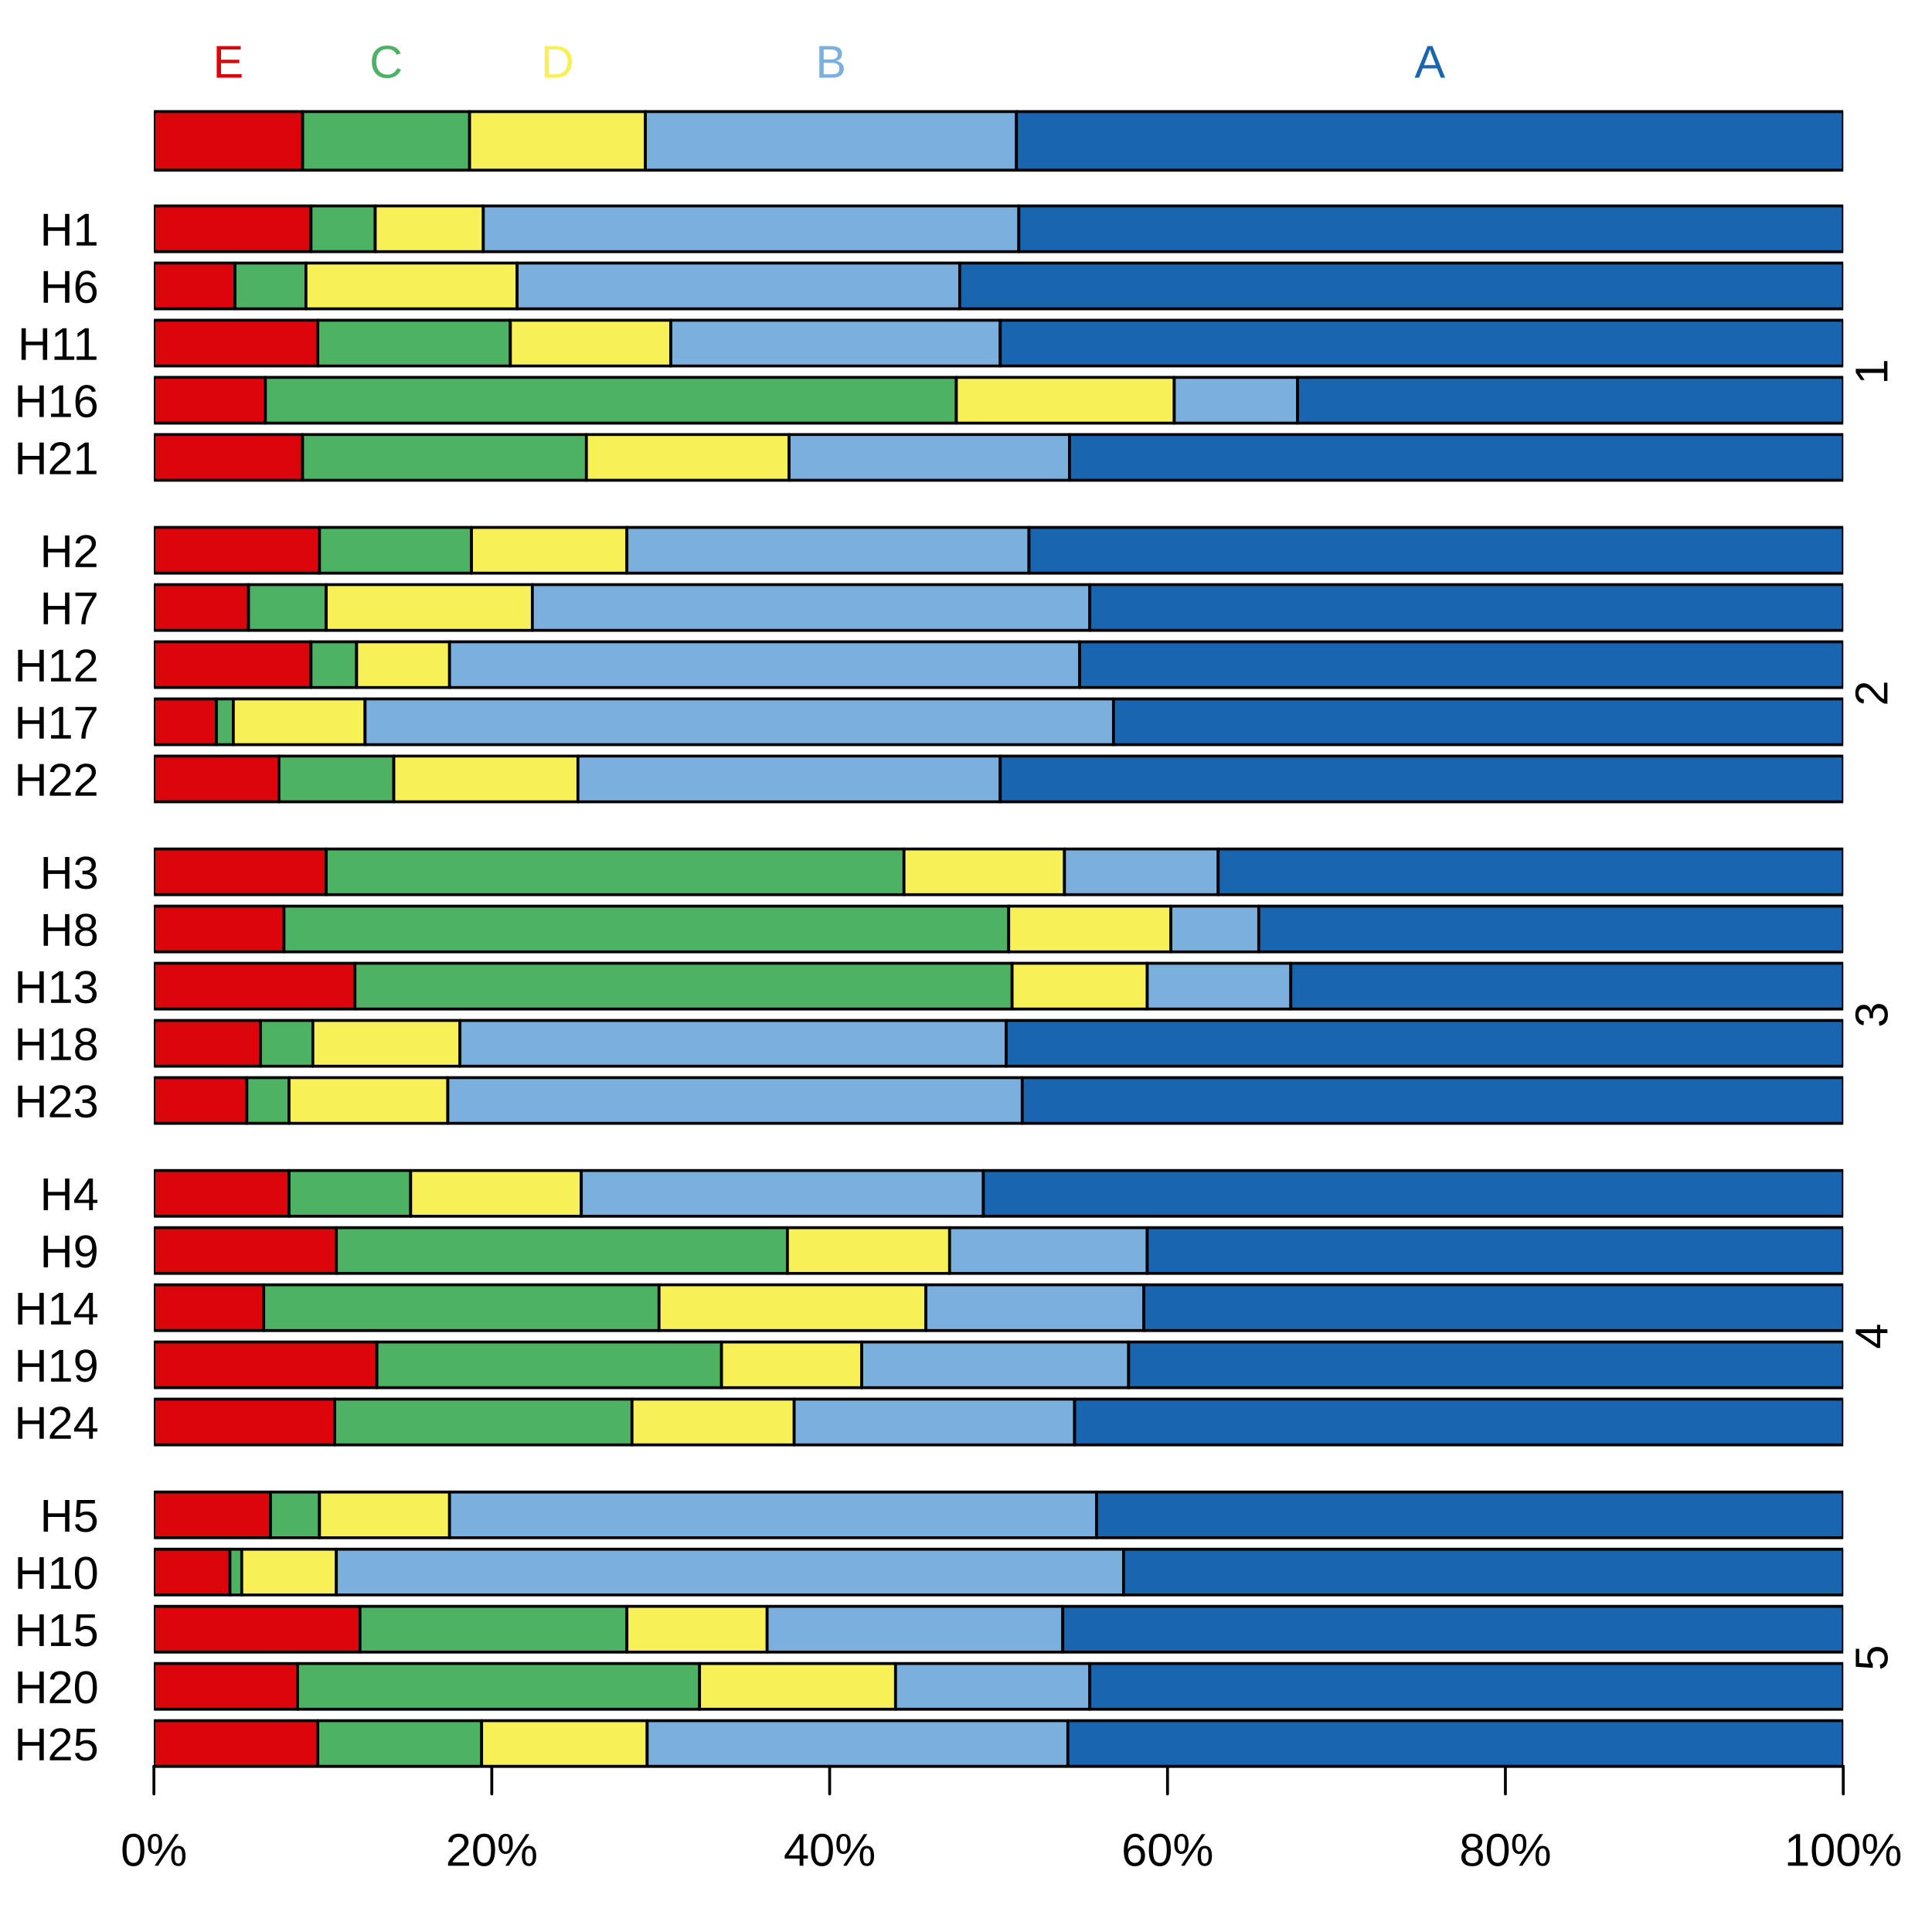
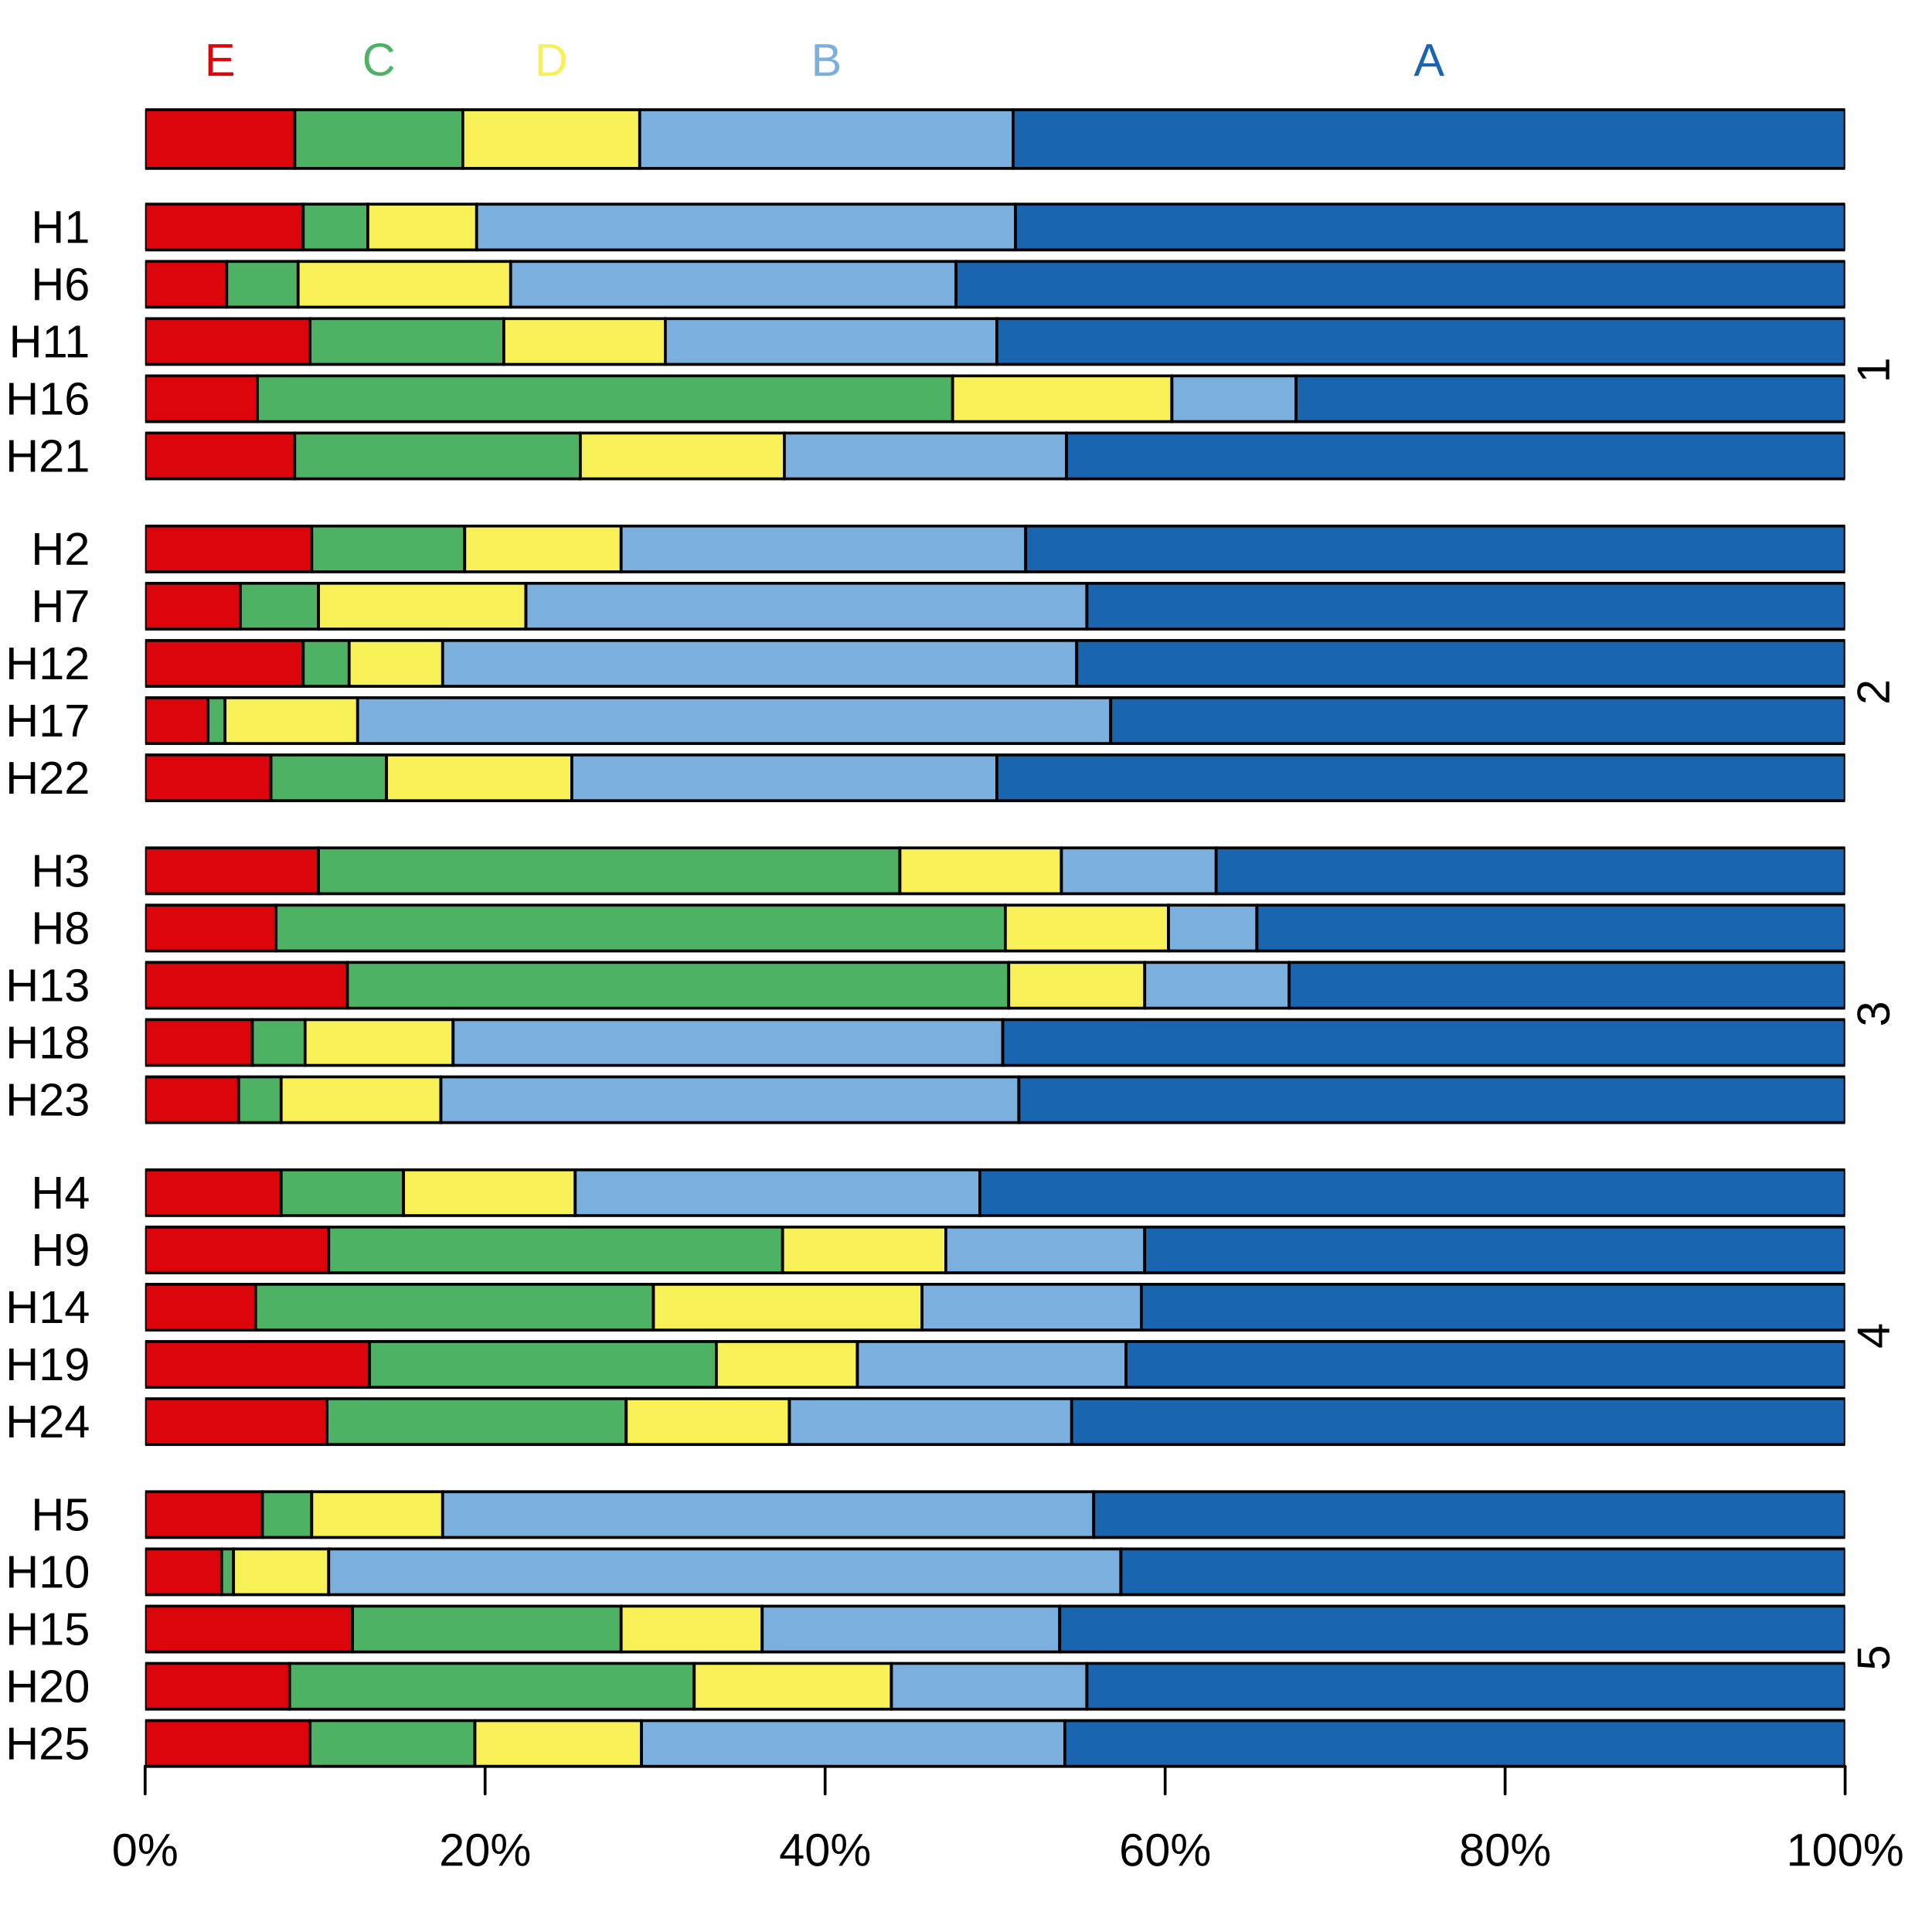
<svg xmlns="http://www.w3.org/2000/svg" class="svglite" width="504.00pt" height="504.00pt" viewBox="0 0 504.00 504.00">
  <defs>
    <style type="text/css">
    .svglite line, .svglite polyline, .svglite polygon, .svglite path, .svglite rect, .svglite circle {
      fill: none;
      stroke: #000000;
      stroke-linecap: round;
      stroke-linejoin: round;
      stroke-miterlimit: 10.00;
    }
    .svglite text {
      white-space: pre;
    }
  </style>
  </defs>
  <rect width="100%" height="100%" style="stroke: none; fill: #FFFFFF;" />
  <defs>
    <clipPath id="cpMC4wMHw1MDQuMDB8MC4wMHw1MDQuMDA=">
      <rect x="0.00" y="0.00" width="504.00" height="504.00" />
    </clipPath>
  </defs>
  <g clip-path="url(#cpMC4wMHw1MDQuMDB8MC4wMHw1MDQuMDA=)">
</g>
  <defs>
-     <clipPath id="cpNDAuMTV8NDgwLjg1fDIzLjE1fDQ2MC44MA==">
-       <rect x="40.15" y="23.15" width="440.70" height="437.65" />
+     <clipPath id="cpMzcuODZ8NDgxLjM0fDIyLjY2fDQ2MC44MA==">
+       <rect x="37.86" y="22.66" width="443.48" height="438.14" />
    </clipPath>
  </defs>
-   <g clip-path="url(#cpNDAuMTV8NDgwLjg1fDIzLjE1fDQ2MC44MA==)">
-     <rect x="40.15" y="53.72" width="40.99" height="11.93" style="stroke-width: 0.75; fill: #DC050C;" />
-     <rect x="40.15" y="68.63" width="21.15" height="11.93" style="stroke-width: 0.75; fill: #DC050C;" />
-     <rect x="40.15" y="83.54" width="42.75" height="11.93" style="stroke-width: 0.75; fill: #DC050C;" />
-     <rect x="40.15" y="98.45" width="29.09" height="11.93" style="stroke-width: 0.75; fill: #DC050C;" />
-     <rect x="40.15" y="113.36" width="38.78" height="11.93" style="stroke-width: 0.75; fill: #DC050C;" />
-     <rect x="40.15" y="137.59" width="43.19" height="11.93" style="stroke-width: 0.75; fill: #DC050C;" />
-     <rect x="40.15" y="152.51" width="24.68" height="11.93" style="stroke-width: 0.75; fill: #DC050C;" />
-     <rect x="40.15" y="167.42" width="40.99" height="11.93" style="stroke-width: 0.75; fill: #DC050C;" />
-     <rect x="40.15" y="182.33" width="16.31" height="11.93" style="stroke-width: 0.75; fill: #DC050C;" />
-     <rect x="40.15" y="197.24" width="32.61" height="11.93" style="stroke-width: 0.75; fill: #DC050C;" />
-     <rect x="40.15" y="221.47" width="44.95" height="11.93" style="stroke-width: 0.75; fill: #DC050C;" />
-     <rect x="40.15" y="236.38" width="33.93" height="11.93" style="stroke-width: 0.75; fill: #DC050C;" />
-     <rect x="40.15" y="251.29" width="52.44" height="11.93" style="stroke-width: 0.75; fill: #DC050C;" />
-     <rect x="40.15" y="266.21" width="27.79" height="11.93" style="stroke-width: 0.75; fill: #DC050C;" />
-     <rect x="40.15" y="281.12" width="24.24" height="11.93" style="stroke-width: 0.75; fill: #DC050C;" />
-     <rect x="40.15" y="305.35" width="35.26" height="11.93" style="stroke-width: 0.75; fill: #DC050C;" />
-     <rect x="40.15" y="320.26" width="47.60" height="11.93" style="stroke-width: 0.75; fill: #DC050C;" />
-     <rect x="40.15" y="335.17" width="28.65" height="11.93" style="stroke-width: 0.75; fill: #DC050C;" />
-     <rect x="40.15" y="350.08" width="58.17" height="11.93" style="stroke-width: 0.75; fill: #DC050C;" />
-     <rect x="40.15" y="364.99" width="47.16" height="11.93" style="stroke-width: 0.75; fill: #DC050C;" />
-     <rect x="40.15" y="389.22" width="30.41" height="11.93" style="stroke-width: 0.75; fill: #DC050C;" />
-     <rect x="40.15" y="404.14" width="19.83" height="11.93" style="stroke-width: 0.75; fill: #DC050C;" />
-     <rect x="40.15" y="419.05" width="53.77" height="11.93" style="stroke-width: 0.75; fill: #DC050C;" />
-     <rect x="40.15" y="433.96" width="37.46" height="11.93" style="stroke-width: 0.75; fill: #DC050C;" />
-     <rect x="40.15" y="448.87" width="42.75" height="11.93" style="stroke-width: 0.75; fill: #DC050C;" />
-     <rect x="81.13" y="53.72" width="16.75" height="11.93" style="stroke-width: 0.75; fill: #4EB265;" />
-     <rect x="61.30" y="68.63" width="18.51" height="11.93" style="stroke-width: 0.75; fill: #4EB265;" />
-     <rect x="82.90" y="83.54" width="50.24" height="11.93" style="stroke-width: 0.75; fill: #4EB265;" />
-     <rect x="69.23" y="98.45" width="180.25" height="11.93" style="stroke-width: 0.75; fill: #4EB265;" />
-     <rect x="78.93" y="113.36" width="74.04" height="11.93" style="stroke-width: 0.75; fill: #4EB265;" />
-     <rect x="83.34" y="137.59" width="39.66" height="11.93" style="stroke-width: 0.75; fill: #4EB265;" />
-     <rect x="64.83" y="152.51" width="20.27" height="11.93" style="stroke-width: 0.75; fill: #4EB265;" />
-     <rect x="81.13" y="167.42" width="11.90" height="11.93" style="stroke-width: 0.75; fill: #4EB265;" />
-     <rect x="56.45" y="182.33" width="4.41" height="11.93" style="stroke-width: 0.75; fill: #4EB265;" />
-     <rect x="72.76" y="197.24" width="29.97" height="11.93" style="stroke-width: 0.75; fill: #4EB265;" />
-     <rect x="85.10" y="221.47" width="150.72" height="11.93" style="stroke-width: 0.75; fill: #4EB265;" />
-     <rect x="74.08" y="236.38" width="189.06" height="11.93" style="stroke-width: 0.75; fill: #4EB265;" />
-     <rect x="92.59" y="251.29" width="171.43" height="11.93" style="stroke-width: 0.75; fill: #4EB265;" />
-     <rect x="67.94" y="266.21" width="13.68" height="11.93" style="stroke-width: 0.75; fill: #4EB265;" />
-     <rect x="64.39" y="281.12" width="11.02" height="11.93" style="stroke-width: 0.75; fill: #4EB265;" />
-     <rect x="75.40" y="305.35" width="31.73" height="11.93" style="stroke-width: 0.75; fill: #4EB265;" />
-     <rect x="87.74" y="320.26" width="117.67" height="11.93" style="stroke-width: 0.75; fill: #4EB265;" />
-     <rect x="68.79" y="335.17" width="103.12" height="11.93" style="stroke-width: 0.75; fill: #4EB265;" />
-     <rect x="98.32" y="350.08" width="89.90" height="11.93" style="stroke-width: 0.75; fill: #4EB265;" />
-     <rect x="87.30" y="364.99" width="77.56" height="11.93" style="stroke-width: 0.75; fill: #4EB265;" />
-     <rect x="70.56" y="389.22" width="12.78" height="11.93" style="stroke-width: 0.75; fill: #4EB265;" />
-     <rect x="59.98" y="404.14" width="3.08" height="11.93" style="stroke-width: 0.75; fill: #4EB265;" />
-     <rect x="93.91" y="419.05" width="69.63" height="11.93" style="stroke-width: 0.75; fill: #4EB265;" />
-     <rect x="77.61" y="433.96" width="104.89" height="11.93" style="stroke-width: 0.75; fill: #4EB265;" />
-     <rect x="82.90" y="448.87" width="42.75" height="11.93" style="stroke-width: 0.75; fill: #4EB265;" />
-     <rect x="97.88" y="53.72" width="28.21" height="11.93" style="stroke-width: 0.75; fill: #F7F056;" />
-     <rect x="79.81" y="68.63" width="55.09" height="11.93" style="stroke-width: 0.75; fill: #F7F056;" />
-     <rect x="133.14" y="83.54" width="41.87" height="11.93" style="stroke-width: 0.75; fill: #F7F056;" />
-     <rect x="249.48" y="98.45" width="56.85" height="11.93" style="stroke-width: 0.75; fill: #F7F056;" />
-     <rect x="152.97" y="113.36" width="52.88" height="11.93" style="stroke-width: 0.75; fill: #F7F056;" />
-     <rect x="123.00" y="137.59" width="40.54" height="11.93" style="stroke-width: 0.75; fill: #F7F056;" />
-     <rect x="85.10" y="152.51" width="53.77" height="11.93" style="stroke-width: 0.75; fill: #F7F056;" />
-     <rect x="93.03" y="167.42" width="24.24" height="11.93" style="stroke-width: 0.75; fill: #F7F056;" />
-     <rect x="60.86" y="182.33" width="34.37" height="11.93" style="stroke-width: 0.75; fill: #F7F056;" />
-     <rect x="102.73" y="197.24" width="48.04" height="11.93" style="stroke-width: 0.75; fill: #F7F056;" />
-     <rect x="235.82" y="221.47" width="41.87" height="11.93" style="stroke-width: 0.75; fill: #F7F056;" />
-     <rect x="263.14" y="236.38" width="42.31" height="11.93" style="stroke-width: 0.75; fill: #F7F056;" />
-     <rect x="264.03" y="251.29" width="35.26" height="11.93" style="stroke-width: 0.75; fill: #F7F056;" />
-     <rect x="81.61" y="266.21" width="38.38" height="11.93" style="stroke-width: 0.75; fill: #F7F056;" />
-     <rect x="75.40" y="281.12" width="41.43" height="11.93" style="stroke-width: 0.75; fill: #F7F056;" />
-     <rect x="107.13" y="305.35" width="44.51" height="11.93" style="stroke-width: 0.75; fill: #F7F056;" />
-     <rect x="205.41" y="320.26" width="42.31" height="11.93" style="stroke-width: 0.75; fill: #F7F056;" />
-     <rect x="171.92" y="335.17" width="69.63" height="11.93" style="stroke-width: 0.75; fill: #F7F056;" />
-     <rect x="188.22" y="350.08" width="36.58" height="11.93" style="stroke-width: 0.75; fill: #F7F056;" />
-     <rect x="164.87" y="364.99" width="42.31" height="11.93" style="stroke-width: 0.75; fill: #F7F056;" />
-     <rect x="83.34" y="389.22" width="33.93" height="11.93" style="stroke-width: 0.75; fill: #F7F056;" />
-     <rect x="63.06" y="404.14" width="24.68" height="11.93" style="stroke-width: 0.75; fill: #F7F056;" />
-     <rect x="163.54" y="419.05" width="36.58" height="11.93" style="stroke-width: 0.75; fill: #F7F056;" />
-     <rect x="182.49" y="433.96" width="51.12" height="11.93" style="stroke-width: 0.75; fill: #F7F056;" />
-     <rect x="125.64" y="448.87" width="43.19" height="11.93" style="stroke-width: 0.75; fill: #F7F056;" />
-     <rect x="126.08" y="53.72" width="139.70" height="11.93" style="stroke-width: 0.75; fill: #7BAFDE;" />
-     <rect x="134.90" y="68.63" width="115.46" height="11.93" style="stroke-width: 0.75; fill: #7BAFDE;" />
-     <rect x="175.00" y="83.54" width="85.94" height="11.93" style="stroke-width: 0.75; fill: #7BAFDE;" />
-     <rect x="306.33" y="98.45" width="32.17" height="11.93" style="stroke-width: 0.75; fill: #7BAFDE;" />
-     <rect x="205.85" y="113.36" width="73.16" height="11.93" style="stroke-width: 0.75; fill: #7BAFDE;" />
-     <rect x="163.54" y="137.59" width="104.89" height="11.93" style="stroke-width: 0.75; fill: #7BAFDE;" />
-     <rect x="138.87" y="152.51" width="145.43" height="11.93" style="stroke-width: 0.75; fill: #7BAFDE;" />
-     <rect x="117.27" y="167.42" width="164.38" height="11.93" style="stroke-width: 0.75; fill: #7BAFDE;" />
-     <rect x="95.24" y="182.33" width="195.23" height="11.93" style="stroke-width: 0.75; fill: #7BAFDE;" />
-     <rect x="150.76" y="197.24" width="110.18" height="11.93" style="stroke-width: 0.75; fill: #7BAFDE;" />
-     <rect x="277.69" y="221.47" width="40.10" height="11.93" style="stroke-width: 0.75; fill: #7BAFDE;" />
-     <rect x="305.45" y="236.38" width="22.92" height="11.93" style="stroke-width: 0.75; fill: #7BAFDE;" />
-     <rect x="299.28" y="251.29" width="37.46" height="11.93" style="stroke-width: 0.75; fill: #7BAFDE;" />
-     <rect x="119.99" y="266.21" width="142.49" height="11.93" style="stroke-width: 0.75; fill: #7BAFDE;" />
-     <rect x="116.83" y="281.12" width="149.84" height="11.93" style="stroke-width: 0.75; fill: #7BAFDE;" />
-     <rect x="151.65" y="305.35" width="104.89" height="11.93" style="stroke-width: 0.75; fill: #7BAFDE;" />
-     <rect x="247.72" y="320.26" width="51.56" height="11.93" style="stroke-width: 0.75; fill: #7BAFDE;" />
-     <rect x="241.55" y="335.17" width="56.85" height="11.93" style="stroke-width: 0.75; fill: #7BAFDE;" />
-     <rect x="224.80" y="350.08" width="69.63" height="11.93" style="stroke-width: 0.75; fill: #7BAFDE;" />
-     <rect x="207.17" y="364.99" width="73.16" height="11.93" style="stroke-width: 0.75; fill: #7BAFDE;" />
-     <rect x="117.27" y="389.22" width="168.79" height="11.93" style="stroke-width: 0.75; fill: #7BAFDE;" />
-     <rect x="87.74" y="404.14" width="205.37" height="11.93" style="stroke-width: 0.75; fill: #7BAFDE;" />
-     <rect x="200.12" y="419.05" width="77.12" height="11.93" style="stroke-width: 0.75; fill: #7BAFDE;" />
-     <rect x="233.62" y="433.96" width="50.68" height="11.93" style="stroke-width: 0.75; fill: #7BAFDE;" />
-     <rect x="168.83" y="448.87" width="109.74" height="11.93" style="stroke-width: 0.75; fill: #7BAFDE;" />
-     <rect x="265.79" y="53.72" width="215.06" height="11.93" style="stroke-width: 0.75; fill: #1965B0;" />
-     <rect x="250.36" y="68.63" width="230.49" height="11.93" style="stroke-width: 0.75; fill: #1965B0;" />
-     <rect x="260.94" y="83.54" width="219.91" height="11.93" style="stroke-width: 0.75; fill: #1965B0;" />
-     <rect x="338.50" y="98.45" width="142.35" height="11.93" style="stroke-width: 0.75; fill: #1965B0;" />
-     <rect x="279.01" y="113.36" width="201.84" height="11.93" style="stroke-width: 0.75; fill: #1965B0;" />
-     <rect x="268.43" y="137.59" width="212.42" height="11.93" style="stroke-width: 0.75; fill: #1965B0;" />
-     <rect x="284.30" y="152.51" width="196.55" height="11.93" style="stroke-width: 0.75; fill: #1965B0;" />
-     <rect x="281.65" y="167.42" width="199.20" height="11.93" style="stroke-width: 0.75; fill: #1965B0;" />
-     <rect x="290.47" y="182.33" width="190.38" height="11.93" style="stroke-width: 0.75; fill: #1965B0;" />
-     <rect x="260.94" y="197.24" width="219.91" height="11.93" style="stroke-width: 0.75; fill: #1965B0;" />
-     <rect x="317.79" y="221.47" width="163.06" height="11.93" style="stroke-width: 0.75; fill: #1965B0;" />
-     <rect x="328.37" y="236.38" width="152.48" height="11.93" style="stroke-width: 0.75; fill: #1965B0;" />
-     <rect x="336.74" y="251.29" width="144.11" height="11.93" style="stroke-width: 0.75; fill: #1965B0;" />
-     <rect x="262.48" y="266.21" width="218.37" height="11.93" style="stroke-width: 0.75; fill: #1965B0;" />
-     <rect x="266.67" y="281.12" width="214.18" height="11.93" style="stroke-width: 0.75; fill: #1965B0;" />
-     <rect x="256.53" y="305.35" width="224.32" height="11.93" style="stroke-width: 0.75; fill: #1965B0;" />
-     <rect x="299.28" y="320.26" width="181.57" height="11.93" style="stroke-width: 0.75; fill: #1965B0;" />
-     <rect x="298.40" y="335.17" width="182.45" height="11.93" style="stroke-width: 0.75; fill: #1965B0;" />
-     <rect x="294.43" y="350.08" width="186.42" height="11.93" style="stroke-width: 0.75; fill: #1965B0;" />
-     <rect x="280.33" y="364.99" width="200.52" height="11.93" style="stroke-width: 0.75; fill: #1965B0;" />
-     <rect x="286.06" y="389.22" width="194.79" height="11.93" style="stroke-width: 0.75; fill: #1965B0;" />
-     <rect x="293.11" y="404.14" width="187.74" height="11.93" style="stroke-width: 0.75; fill: #1965B0;" />
-     <rect x="277.25" y="419.05" width="203.61" height="11.93" style="stroke-width: 0.75; fill: #1965B0;" />
-     <rect x="284.30" y="433.96" width="196.55" height="11.93" style="stroke-width: 0.75; fill: #1965B0;" />
-     <rect x="278.57" y="448.87" width="202.28" height="11.93" style="stroke-width: 0.75; fill: #1965B0;" />
+   <g clip-path="url(#cpMzcuODZ8NDgxLjM0fDIyLjY2fDQ2MC44MA==)">
+     <rect x="37.86" y="53.26" width="41.24" height="11.94" style="stroke-width: 0.75; fill: #DC050C;" />
+     <rect x="37.86" y="68.19" width="21.29" height="11.94" style="stroke-width: 0.75; fill: #DC050C;" />
+     <rect x="37.86" y="83.12" width="43.02" height="11.94" style="stroke-width: 0.75; fill: #DC050C;" />
+     <rect x="37.86" y="98.05" width="29.27" height="11.94" style="stroke-width: 0.75; fill: #DC050C;" />
+     <rect x="37.86" y="112.97" width="39.03" height="11.94" style="stroke-width: 0.75; fill: #DC050C;" />
+     <rect x="37.86" y="137.23" width="43.46" height="11.94" style="stroke-width: 0.75; fill: #DC050C;" />
+     <rect x="37.86" y="152.16" width="24.84" height="11.94" style="stroke-width: 0.75; fill: #DC050C;" />
+     <rect x="37.86" y="167.09" width="41.24" height="11.94" style="stroke-width: 0.75; fill: #DC050C;" />
+     <rect x="37.86" y="182.02" width="16.41" height="11.94" style="stroke-width: 0.75; fill: #DC050C;" />
+     <rect x="37.86" y="196.94" width="32.82" height="11.94" style="stroke-width: 0.75; fill: #DC050C;" />
+     <rect x="37.86" y="221.20" width="45.24" height="11.94" style="stroke-width: 0.75; fill: #DC050C;" />
+     <rect x="37.86" y="236.13" width="34.15" height="11.94" style="stroke-width: 0.75; fill: #DC050C;" />
+     <rect x="37.86" y="251.06" width="52.77" height="11.94" style="stroke-width: 0.75; fill: #DC050C;" />
+     <rect x="37.86" y="265.99" width="27.97" height="11.94" style="stroke-width: 0.75; fill: #DC050C;" />
+     <rect x="37.86" y="280.92" width="24.39" height="11.94" style="stroke-width: 0.75; fill: #DC050C;" />
+     <rect x="37.86" y="305.17" width="35.48" height="11.94" style="stroke-width: 0.75; fill: #DC050C;" />
+     <rect x="37.86" y="320.10" width="47.90" height="11.94" style="stroke-width: 0.75; fill: #DC050C;" />
+     <rect x="37.86" y="335.03" width="28.83" height="11.94" style="stroke-width: 0.75; fill: #DC050C;" />
+     <rect x="37.86" y="349.96" width="58.54" height="11.94" style="stroke-width: 0.75; fill: #DC050C;" />
+     <rect x="37.86" y="364.89" width="47.45" height="11.94" style="stroke-width: 0.75; fill: #DC050C;" />
+     <rect x="37.86" y="389.14" width="30.60" height="11.94" style="stroke-width: 0.75; fill: #DC050C;" />
+     <rect x="37.86" y="404.07" width="19.96" height="11.94" style="stroke-width: 0.75; fill: #DC050C;" />
+     <rect x="37.86" y="419.00" width="54.11" height="11.94" style="stroke-width: 0.75; fill: #DC050C;" />
+     <rect x="37.86" y="433.93" width="37.70" height="11.94" style="stroke-width: 0.75; fill: #DC050C;" />
+     <rect x="37.86" y="448.86" width="43.02" height="11.94" style="stroke-width: 0.75; fill: #DC050C;" />
+     <rect x="79.10" y="53.26" width="16.85" height="11.94" style="stroke-width: 0.75; fill: #4EB265;" />
+     <rect x="59.14" y="68.19" width="18.63" height="11.94" style="stroke-width: 0.75; fill: #4EB265;" />
+     <rect x="80.88" y="83.12" width="50.56" height="11.94" style="stroke-width: 0.75; fill: #4EB265;" />
+     <rect x="67.13" y="98.05" width="181.38" height="11.94" style="stroke-width: 0.75; fill: #4EB265;" />
+     <rect x="76.88" y="112.97" width="74.51" height="11.94" style="stroke-width: 0.75; fill: #4EB265;" />
+     <rect x="81.32" y="137.23" width="39.91" height="11.94" style="stroke-width: 0.75; fill: #4EB265;" />
+     <rect x="62.69" y="152.16" width="20.40" height="11.94" style="stroke-width: 0.75; fill: #4EB265;" />
+     <rect x="79.10" y="167.09" width="11.97" height="11.94" style="stroke-width: 0.75; fill: #4EB265;" />
+     <rect x="54.27" y="182.02" width="4.43" height="11.94" style="stroke-width: 0.75; fill: #4EB265;" />
+     <rect x="70.68" y="196.94" width="30.16" height="11.94" style="stroke-width: 0.75; fill: #4EB265;" />
+     <rect x="83.09" y="221.20" width="151.67" height="11.94" style="stroke-width: 0.75; fill: #4EB265;" />
+     <rect x="72.01" y="236.13" width="190.25" height="11.94" style="stroke-width: 0.75; fill: #4EB265;" />
+     <rect x="90.63" y="251.06" width="172.52" height="11.94" style="stroke-width: 0.75; fill: #4EB265;" />
+     <rect x="65.83" y="265.99" width="13.76" height="11.94" style="stroke-width: 0.75; fill: #4EB265;" />
+     <rect x="62.25" y="280.92" width="11.09" height="11.94" style="stroke-width: 0.75; fill: #4EB265;" />
+     <rect x="73.34" y="305.17" width="31.93" height="11.94" style="stroke-width: 0.75; fill: #4EB265;" />
+     <rect x="85.75" y="320.10" width="118.41" height="11.94" style="stroke-width: 0.75; fill: #4EB265;" />
+     <rect x="66.68" y="335.03" width="103.78" height="11.94" style="stroke-width: 0.75; fill: #4EB265;" />
+     <rect x="96.40" y="349.96" width="90.47" height="11.94" style="stroke-width: 0.75; fill: #4EB265;" />
+     <rect x="85.31" y="364.89" width="78.05" height="11.94" style="stroke-width: 0.75; fill: #4EB265;" />
+     <rect x="68.46" y="389.14" width="12.86" height="11.94" style="stroke-width: 0.75; fill: #4EB265;" />
+     <rect x="57.81" y="404.07" width="3.10" height="11.94" style="stroke-width: 0.75; fill: #4EB265;" />
+     <rect x="91.96" y="419.00" width="70.07" height="11.94" style="stroke-width: 0.75; fill: #4EB265;" />
+     <rect x="75.55" y="433.93" width="105.55" height="11.94" style="stroke-width: 0.75; fill: #4EB265;" />
+     <rect x="80.88" y="448.86" width="43.02" height="11.94" style="stroke-width: 0.75; fill: #4EB265;" />
+     <rect x="95.95" y="53.26" width="28.38" height="11.94" style="stroke-width: 0.75; fill: #F7F056;" />
+     <rect x="77.77" y="68.19" width="55.44" height="11.94" style="stroke-width: 0.75; fill: #F7F056;" />
+     <rect x="131.43" y="83.12" width="42.13" height="11.94" style="stroke-width: 0.75; fill: #F7F056;" />
+     <rect x="248.51" y="98.05" width="57.21" height="11.94" style="stroke-width: 0.75; fill: #F7F056;" />
+     <rect x="151.39" y="112.97" width="53.22" height="11.94" style="stroke-width: 0.75; fill: #F7F056;" />
+     <rect x="121.23" y="137.23" width="40.80" height="11.94" style="stroke-width: 0.75; fill: #F7F056;" />
+     <rect x="83.09" y="152.16" width="54.11" height="11.94" style="stroke-width: 0.75; fill: #F7F056;" />
+     <rect x="91.08" y="167.09" width="24.39" height="11.94" style="stroke-width: 0.75; fill: #F7F056;" />
+     <rect x="58.70" y="182.02" width="34.59" height="11.94" style="stroke-width: 0.75; fill: #F7F056;" />
+     <rect x="100.83" y="196.94" width="48.34" height="11.94" style="stroke-width: 0.75; fill: #F7F056;" />
+     <rect x="234.76" y="221.20" width="42.13" height="11.94" style="stroke-width: 0.75; fill: #F7F056;" />
+     <rect x="262.26" y="236.13" width="42.57" height="11.94" style="stroke-width: 0.75; fill: #F7F056;" />
+     <rect x="263.15" y="251.06" width="35.48" height="11.94" style="stroke-width: 0.75; fill: #F7F056;" />
+     <rect x="79.59" y="265.99" width="38.62" height="11.94" style="stroke-width: 0.75; fill: #F7F056;" />
+     <rect x="73.34" y="280.92" width="41.69" height="11.94" style="stroke-width: 0.75; fill: #F7F056;" />
+     <rect x="105.27" y="305.17" width="44.79" height="11.94" style="stroke-width: 0.75; fill: #F7F056;" />
+     <rect x="204.16" y="320.10" width="42.57" height="11.94" style="stroke-width: 0.75; fill: #F7F056;" />
+     <rect x="170.46" y="335.03" width="70.07" height="11.94" style="stroke-width: 0.75; fill: #F7F056;" />
+     <rect x="186.87" y="349.96" width="36.81" height="11.94" style="stroke-width: 0.75; fill: #F7F056;" />
+     <rect x="163.36" y="364.89" width="42.57" height="11.94" style="stroke-width: 0.75; fill: #F7F056;" />
+     <rect x="81.32" y="389.14" width="34.15" height="11.94" style="stroke-width: 0.75; fill: #F7F056;" />
+     <rect x="60.92" y="404.07" width="24.84" height="11.94" style="stroke-width: 0.75; fill: #F7F056;" />
+     <rect x="162.03" y="419.00" width="36.81" height="11.94" style="stroke-width: 0.75; fill: #F7F056;" />
+     <rect x="181.10" y="433.93" width="51.44" height="11.94" style="stroke-width: 0.75; fill: #F7F056;" />
+     <rect x="123.89" y="448.86" width="43.46" height="11.94" style="stroke-width: 0.75; fill: #F7F056;" />
+     <rect x="124.34" y="53.26" width="140.58" height="11.94" style="stroke-width: 0.75; fill: #7BAFDE;" />
+     <rect x="133.21" y="68.19" width="116.19" height="11.94" style="stroke-width: 0.75; fill: #7BAFDE;" />
+     <rect x="173.56" y="83.12" width="86.48" height="11.94" style="stroke-width: 0.75; fill: #7BAFDE;" />
+     <rect x="305.72" y="98.05" width="32.37" height="11.94" style="stroke-width: 0.75; fill: #7BAFDE;" />
+     <rect x="204.61" y="112.97" width="73.62" height="11.94" style="stroke-width: 0.75; fill: #7BAFDE;" />
+     <rect x="162.03" y="137.23" width="105.55" height="11.94" style="stroke-width: 0.75; fill: #7BAFDE;" />
+     <rect x="137.20" y="152.16" width="146.35" height="11.94" style="stroke-width: 0.75; fill: #7BAFDE;" />
+     <rect x="115.47" y="167.09" width="165.42" height="11.94" style="stroke-width: 0.75; fill: #7BAFDE;" />
+     <rect x="93.29" y="182.02" width="196.46" height="11.94" style="stroke-width: 0.75; fill: #7BAFDE;" />
+     <rect x="149.17" y="196.94" width="110.87" height="11.94" style="stroke-width: 0.75; fill: #7BAFDE;" />
+     <rect x="276.90" y="221.20" width="40.36" height="11.94" style="stroke-width: 0.75; fill: #7BAFDE;" />
+     <rect x="304.83" y="236.13" width="23.06" height="11.94" style="stroke-width: 0.75; fill: #7BAFDE;" />
+     <rect x="298.63" y="251.06" width="37.70" height="11.94" style="stroke-width: 0.75; fill: #7BAFDE;" />
+     <rect x="118.21" y="265.99" width="143.39" height="11.94" style="stroke-width: 0.75; fill: #7BAFDE;" />
+     <rect x="115.02" y="280.92" width="150.78" height="11.94" style="stroke-width: 0.75; fill: #7BAFDE;" />
+     <rect x="150.06" y="305.17" width="105.55" height="11.94" style="stroke-width: 0.75; fill: #7BAFDE;" />
+     <rect x="246.74" y="320.10" width="51.89" height="11.94" style="stroke-width: 0.75; fill: #7BAFDE;" />
+     <rect x="240.53" y="335.03" width="57.21" height="11.94" style="stroke-width: 0.75; fill: #7BAFDE;" />
+     <rect x="223.68" y="349.96" width="70.07" height="11.94" style="stroke-width: 0.75; fill: #7BAFDE;" />
+     <rect x="205.94" y="364.89" width="73.62" height="11.94" style="stroke-width: 0.75; fill: #7BAFDE;" />
+     <rect x="115.47" y="389.14" width="169.85" height="11.94" style="stroke-width: 0.75; fill: #7BAFDE;" />
+     <rect x="85.75" y="404.07" width="206.66" height="11.94" style="stroke-width: 0.75; fill: #7BAFDE;" />
+     <rect x="198.84" y="419.00" width="77.61" height="11.94" style="stroke-width: 0.75; fill: #7BAFDE;" />
+     <rect x="232.55" y="433.93" width="51.00" height="11.94" style="stroke-width: 0.75; fill: #7BAFDE;" />
+     <rect x="167.35" y="448.86" width="110.43" height="11.94" style="stroke-width: 0.75; fill: #7BAFDE;" />
+     <rect x="264.92" y="53.26" width="216.42" height="11.94" style="stroke-width: 0.75; fill: #1965B0;" />
+     <rect x="249.40" y="68.19" width="231.94" height="11.94" style="stroke-width: 0.75; fill: #1965B0;" />
+     <rect x="260.04" y="83.12" width="221.30" height="11.94" style="stroke-width: 0.75; fill: #1965B0;" />
+     <rect x="338.10" y="98.05" width="143.25" height="11.94" style="stroke-width: 0.75; fill: #1965B0;" />
+     <rect x="278.23" y="112.97" width="203.12" height="11.94" style="stroke-width: 0.75; fill: #1965B0;" />
+     <rect x="267.58" y="137.23" width="213.76" height="11.94" style="stroke-width: 0.75; fill: #1965B0;" />
+     <rect x="283.55" y="152.16" width="197.79" height="11.94" style="stroke-width: 0.75; fill: #1965B0;" />
+     <rect x="280.89" y="167.09" width="200.45" height="11.94" style="stroke-width: 0.75; fill: #1965B0;" />
+     <rect x="289.76" y="182.02" width="191.59" height="11.94" style="stroke-width: 0.75; fill: #1965B0;" />
+     <rect x="260.04" y="196.94" width="221.30" height="11.94" style="stroke-width: 0.75; fill: #1965B0;" />
+     <rect x="317.25" y="221.20" width="164.09" height="11.94" style="stroke-width: 0.75; fill: #1965B0;" />
+     <rect x="327.90" y="236.13" width="153.45" height="11.94" style="stroke-width: 0.75; fill: #1965B0;" />
+     <rect x="336.32" y="251.06" width="145.02" height="11.94" style="stroke-width: 0.75; fill: #1965B0;" />
+     <rect x="261.60" y="265.99" width="219.74" height="11.94" style="stroke-width: 0.75; fill: #1965B0;" />
+     <rect x="265.81" y="280.92" width="215.53" height="11.94" style="stroke-width: 0.75; fill: #1965B0;" />
+     <rect x="255.61" y="305.17" width="225.73" height="11.94" style="stroke-width: 0.75; fill: #1965B0;" />
+     <rect x="298.63" y="320.10" width="182.72" height="11.94" style="stroke-width: 0.75; fill: #1965B0;" />
+     <rect x="297.74" y="335.03" width="183.60" height="11.94" style="stroke-width: 0.75; fill: #1965B0;" />
+     <rect x="293.75" y="349.96" width="187.59" height="11.94" style="stroke-width: 0.75; fill: #1965B0;" />
+     <rect x="279.56" y="364.89" width="201.79" height="11.94" style="stroke-width: 0.75; fill: #1965B0;" />
+     <rect x="285.32" y="389.14" width="196.02" height="11.94" style="stroke-width: 0.75; fill: #1965B0;" />
+     <rect x="292.42" y="404.07" width="188.92" height="11.94" style="stroke-width: 0.75; fill: #1965B0;" />
+     <rect x="276.45" y="419.00" width="204.89" height="11.94" style="stroke-width: 0.75; fill: #1965B0;" />
+     <rect x="283.55" y="433.93" width="197.79" height="11.94" style="stroke-width: 0.75; fill: #1965B0;" />
+     <rect x="277.78" y="448.86" width="203.56" height="11.94" style="stroke-width: 0.75; fill: #1965B0;" />
  </g>
  <g clip-path="url(#cpMC4wMHw1MDQuMDB8MC4wMHw1MDQuMDA=)">
-     <line x1="40.15" y1="460.80" x2="480.85" y2="460.80" style="stroke-width: 0.75;" />
-     <line x1="40.15" y1="460.80" x2="40.15" y2="468.00" style="stroke-width: 0.75;" />
-     <line x1="128.29" y1="460.80" x2="128.29" y2="468.00" style="stroke-width: 0.75;" />
-     <line x1="216.43" y1="460.80" x2="216.43" y2="468.00" style="stroke-width: 0.75;" />
-     <line x1="304.57" y1="460.80" x2="304.57" y2="468.00" style="stroke-width: 0.75;" />
-     <line x1="392.71" y1="460.80" x2="392.71" y2="468.00" style="stroke-width: 0.75;" />
-     <line x1="480.85" y1="460.80" x2="480.85" y2="468.00" style="stroke-width: 0.75;" />
-     <text x="40.15" y="486.72" text-anchor="middle" style="font-size: 12.00px; font-family: &quot;Arial&quot;;" textLength="26.68px" lengthAdjust="spacingAndGlyphs">  0%</text>
-     <text x="128.29" y="486.72" text-anchor="middle" style="font-size: 12.00px; font-family: &quot;Arial&quot;;" textLength="30.50px" lengthAdjust="spacingAndGlyphs"> 20%</text>
-     <text x="216.43" y="486.72" text-anchor="middle" style="font-size: 12.00px; font-family: &quot;Arial&quot;;" textLength="30.50px" lengthAdjust="spacingAndGlyphs"> 40%</text>
-     <text x="304.57" y="486.72" text-anchor="middle" style="font-size: 12.00px; font-family: &quot;Arial&quot;;" textLength="30.50px" lengthAdjust="spacingAndGlyphs"> 60%</text>
-     <text x="392.71" y="486.72" text-anchor="middle" style="font-size: 12.00px; font-family: &quot;Arial&quot;;" textLength="30.50px" lengthAdjust="spacingAndGlyphs"> 80%</text>
-     <text x="480.85" y="486.72" text-anchor="middle" style="font-size: 12.00px; font-family: &quot;Arial&quot;;" textLength="34.32px" lengthAdjust="spacingAndGlyphs">100%</text>
-     <text x="25.75" y="459.21" text-anchor="end" style="font-size: 12.00px; font-family: &quot;Arial&quot;;" textLength="24.31px" lengthAdjust="spacingAndGlyphs">H25</text>
-     <text x="25.75" y="444.30" text-anchor="end" style="font-size: 12.00px; font-family: &quot;Arial&quot;;" textLength="24.31px" lengthAdjust="spacingAndGlyphs">H20</text>
-     <text x="25.75" y="429.39" text-anchor="end" style="font-size: 12.00px; font-family: &quot;Arial&quot;;" textLength="24.31px" lengthAdjust="spacingAndGlyphs">H15</text>
-     <text x="25.75" y="414.47" text-anchor="end" style="font-size: 12.00px; font-family: &quot;Arial&quot;;" textLength="24.31px" lengthAdjust="spacingAndGlyphs">H10</text>
-     <text x="25.75" y="399.56" text-anchor="end" style="font-size: 12.00px; font-family: &quot;Arial&quot;;" textLength="16.67px" lengthAdjust="spacingAndGlyphs">H5</text>
-     <text x="25.75" y="375.33" text-anchor="end" style="font-size: 12.00px; font-family: &quot;Arial&quot;;" textLength="24.31px" lengthAdjust="spacingAndGlyphs">H24</text>
-     <text x="25.75" y="360.42" text-anchor="end" style="font-size: 12.00px; font-family: &quot;Arial&quot;;" textLength="24.31px" lengthAdjust="spacingAndGlyphs">H19</text>
-     <text x="25.75" y="345.51" text-anchor="end" style="font-size: 12.00px; font-family: &quot;Arial&quot;;" textLength="24.31px" lengthAdjust="spacingAndGlyphs">H14</text>
-     <text x="25.75" y="330.60" text-anchor="end" style="font-size: 12.00px; font-family: &quot;Arial&quot;;" textLength="16.67px" lengthAdjust="spacingAndGlyphs">H9</text>
-     <text x="25.75" y="315.69" text-anchor="end" style="font-size: 12.00px; font-family: &quot;Arial&quot;;" textLength="16.67px" lengthAdjust="spacingAndGlyphs">H4</text>
-     <text x="25.75" y="291.46" text-anchor="end" style="font-size: 12.00px; font-family: &quot;Arial&quot;;" textLength="24.31px" lengthAdjust="spacingAndGlyphs">H23</text>
-     <text x="25.75" y="276.54" text-anchor="end" style="font-size: 12.00px; font-family: &quot;Arial&quot;;" textLength="24.31px" lengthAdjust="spacingAndGlyphs">H18</text>
-     <text x="25.75" y="261.63" text-anchor="end" style="font-size: 12.00px; font-family: &quot;Arial&quot;;" textLength="24.31px" lengthAdjust="spacingAndGlyphs">H13</text>
-     <text x="25.75" y="246.72" text-anchor="end" style="font-size: 12.00px; font-family: &quot;Arial&quot;;" textLength="16.67px" lengthAdjust="spacingAndGlyphs">H8</text>
-     <text x="25.75" y="231.81" text-anchor="end" style="font-size: 12.00px; font-family: &quot;Arial&quot;;" textLength="16.67px" lengthAdjust="spacingAndGlyphs">H3</text>
-     <text x="25.75" y="207.58" text-anchor="end" style="font-size: 12.00px; font-family: &quot;Arial&quot;;" textLength="24.31px" lengthAdjust="spacingAndGlyphs">H22</text>
-     <text x="25.75" y="192.67" text-anchor="end" style="font-size: 12.00px; font-family: &quot;Arial&quot;;" textLength="24.31px" lengthAdjust="spacingAndGlyphs">H17</text>
-     <text x="25.75" y="177.76" text-anchor="end" style="font-size: 12.00px; font-family: &quot;Arial&quot;;" textLength="24.31px" lengthAdjust="spacingAndGlyphs">H12</text>
-     <text x="25.75" y="162.84" text-anchor="end" style="font-size: 12.00px; font-family: &quot;Arial&quot;;" textLength="16.67px" lengthAdjust="spacingAndGlyphs">H7</text>
-     <text x="25.75" y="147.93" text-anchor="end" style="font-size: 12.00px; font-family: &quot;Arial&quot;;" textLength="16.67px" lengthAdjust="spacingAndGlyphs">H2</text>
-     <text x="25.75" y="123.70" text-anchor="end" style="font-size: 12.00px; font-family: &quot;Arial&quot;;" textLength="24.31px" lengthAdjust="spacingAndGlyphs">H21</text>
-     <text x="25.75" y="108.79" text-anchor="end" style="font-size: 12.00px; font-family: &quot;Arial&quot;;" textLength="24.31px" lengthAdjust="spacingAndGlyphs">H16</text>
-     <text x="25.75" y="93.88" text-anchor="end" style="font-size: 12.00px; font-family: &quot;Arial&quot;;" textLength="24.31px" lengthAdjust="spacingAndGlyphs">H11</text>
-     <text x="25.75" y="78.97" text-anchor="end" style="font-size: 12.00px; font-family: &quot;Arial&quot;;" textLength="16.67px" lengthAdjust="spacingAndGlyphs">H6</text>
-     <text x="25.75" y="64.06" text-anchor="end" style="font-size: 12.00px; font-family: &quot;Arial&quot;;" textLength="16.67px" lengthAdjust="spacingAndGlyphs">H1</text>
-     <text transform="translate(492.37,96.96) rotate(-90)" text-anchor="middle" style="font-size: 12.00px; font-family: &quot;Arial&quot;;" textLength="7.64px" lengthAdjust="spacingAndGlyphs">1</text>
-     <text transform="translate(492.37,180.84) rotate(-90)" text-anchor="middle" style="font-size: 12.00px; font-family: &quot;Arial&quot;;" textLength="7.64px" lengthAdjust="spacingAndGlyphs">2</text>
-     <text transform="translate(492.37,264.71) rotate(-90)" text-anchor="middle" style="font-size: 12.00px; font-family: &quot;Arial&quot;;" textLength="7.64px" lengthAdjust="spacingAndGlyphs">3</text>
-     <text transform="translate(492.37,348.59) rotate(-90)" text-anchor="middle" style="font-size: 12.00px; font-family: &quot;Arial&quot;;" textLength="7.64px" lengthAdjust="spacingAndGlyphs">4</text>
-     <text transform="translate(492.37,432.47) rotate(-90)" text-anchor="middle" style="font-size: 12.00px; font-family: &quot;Arial&quot;;" textLength="7.64px" lengthAdjust="spacingAndGlyphs">5</text>
-   </g>
-   <g clip-path="url(#cpNDAuMTV8NDgwLjg1fDIzLjE1fDQ2MC44MA==)">
-     <rect x="40.15" y="29.11" width="38.81" height="15.28" style="stroke-width: 0.75; fill: #DC050C;" />
-     <rect x="78.95" y="29.11" width="43.55" height="15.28" style="stroke-width: 0.75; fill: #4EB265;" />
-     <rect x="122.50" y="29.11" width="45.86" height="15.28" style="stroke-width: 0.75; fill: #F7F056;" />
-     <rect x="168.36" y="29.11" width="96.81" height="15.28" style="stroke-width: 0.75; fill: #7BAFDE;" />
-     <rect x="265.16" y="29.11" width="215.69" height="15.28" style="stroke-width: 0.75; fill: #1965B0;" />
+     <line x1="37.86" y1="460.80" x2="481.34" y2="460.80" style="stroke-width: 0.75;" />
+     <line x1="37.86" y1="460.80" x2="37.86" y2="468.00" style="stroke-width: 0.75;" />
+     <line x1="126.55" y1="460.80" x2="126.55" y2="468.00" style="stroke-width: 0.75;" />
+     <line x1="215.25" y1="460.80" x2="215.25" y2="468.00" style="stroke-width: 0.75;" />
+     <line x1="303.95" y1="460.80" x2="303.95" y2="468.00" style="stroke-width: 0.75;" />
+     <line x1="392.64" y1="460.80" x2="392.64" y2="468.00" style="stroke-width: 0.75;" />
+     <line x1="481.34" y1="460.80" x2="481.34" y2="468.00" style="stroke-width: 0.75;" />
+     <text x="37.86" y="486.72" text-anchor="middle" style="font-size: 12.00px; font-family: &quot;Liberation Sans&quot;;" textLength="24.01px" lengthAdjust="spacingAndGlyphs">  0%</text>
+     <text x="126.55" y="486.72" text-anchor="middle" style="font-size: 12.00px; font-family: &quot;Liberation Sans&quot;;" textLength="27.35px" lengthAdjust="spacingAndGlyphs"> 20%</text>
+     <text x="215.25" y="486.72" text-anchor="middle" style="font-size: 12.00px; font-family: &quot;Liberation Sans&quot;;" textLength="27.35px" lengthAdjust="spacingAndGlyphs"> 40%</text>
+     <text x="303.95" y="486.72" text-anchor="middle" style="font-size: 12.00px; font-family: &quot;Liberation Sans&quot;;" textLength="27.35px" lengthAdjust="spacingAndGlyphs"> 60%</text>
+     <text x="392.64" y="486.72" text-anchor="middle" style="font-size: 12.00px; font-family: &quot;Liberation Sans&quot;;" textLength="27.35px" lengthAdjust="spacingAndGlyphs"> 80%</text>
+     <text x="481.34" y="486.72" text-anchor="middle" style="font-size: 12.00px; font-family: &quot;Liberation Sans&quot;;" textLength="30.69px" lengthAdjust="spacingAndGlyphs">100%</text>
+     <text transform="translate(492.86,96.55) rotate(-90)" text-anchor="middle" style="font-size: 12.00px; font-family: &quot;Liberation Sans&quot;;" textLength="6.67px" lengthAdjust="spacingAndGlyphs">1</text>
+     <text transform="translate(492.86,180.52) rotate(-90)" text-anchor="middle" style="font-size: 12.00px; font-family: &quot;Liberation Sans&quot;;" textLength="6.67px" lengthAdjust="spacingAndGlyphs">2</text>
+     <text transform="translate(492.86,264.49) rotate(-90)" text-anchor="middle" style="font-size: 12.00px; font-family: &quot;Liberation Sans&quot;;" textLength="6.67px" lengthAdjust="spacingAndGlyphs">3</text>
+     <text transform="translate(492.86,348.47) rotate(-90)" text-anchor="middle" style="font-size: 12.00px; font-family: &quot;Liberation Sans&quot;;" textLength="6.67px" lengthAdjust="spacingAndGlyphs">4</text>
+     <text transform="translate(492.86,432.44) rotate(-90)" text-anchor="middle" style="font-size: 12.00px; font-family: &quot;Liberation Sans&quot;;" textLength="6.67px" lengthAdjust="spacingAndGlyphs">5</text>
+     <text x="23.46" y="458.96" text-anchor="end" style="font-size: 12.00px; font-family: &quot;Liberation Sans&quot;;" textLength="22.02px" lengthAdjust="spacingAndGlyphs">H25</text>
+     <text x="23.46" y="444.03" text-anchor="end" style="font-size: 12.00px; font-family: &quot;Liberation Sans&quot;;" textLength="22.02px" lengthAdjust="spacingAndGlyphs">H20</text>
+     <text x="23.46" y="429.10" text-anchor="end" style="font-size: 12.00px; font-family: &quot;Liberation Sans&quot;;" textLength="22.02px" lengthAdjust="spacingAndGlyphs">H15</text>
+     <text x="23.46" y="414.17" text-anchor="end" style="font-size: 12.00px; font-family: &quot;Liberation Sans&quot;;" textLength="22.02px" lengthAdjust="spacingAndGlyphs">H10</text>
+     <text x="23.46" y="399.25" text-anchor="end" style="font-size: 12.00px; font-family: &quot;Liberation Sans&quot;;" textLength="15.34px" lengthAdjust="spacingAndGlyphs">H5</text>
+     <text x="23.46" y="374.99" text-anchor="end" style="font-size: 12.00px; font-family: &quot;Liberation Sans&quot;;" textLength="22.02px" lengthAdjust="spacingAndGlyphs">H24</text>
+     <text x="23.46" y="360.06" text-anchor="end" style="font-size: 12.00px; font-family: &quot;Liberation Sans&quot;;" textLength="22.02px" lengthAdjust="spacingAndGlyphs">H19</text>
+     <text x="23.46" y="345.13" text-anchor="end" style="font-size: 12.00px; font-family: &quot;Liberation Sans&quot;;" textLength="22.02px" lengthAdjust="spacingAndGlyphs">H14</text>
+     <text x="23.46" y="330.20" text-anchor="end" style="font-size: 12.00px; font-family: &quot;Liberation Sans&quot;;" textLength="15.34px" lengthAdjust="spacingAndGlyphs">H9</text>
+     <text x="23.46" y="315.27" text-anchor="end" style="font-size: 12.00px; font-family: &quot;Liberation Sans&quot;;" textLength="15.34px" lengthAdjust="spacingAndGlyphs">H4</text>
+     <text x="23.46" y="291.02" text-anchor="end" style="font-size: 12.00px; font-family: &quot;Liberation Sans&quot;;" textLength="22.02px" lengthAdjust="spacingAndGlyphs">H23</text>
+     <text x="23.46" y="276.09" text-anchor="end" style="font-size: 12.00px; font-family: &quot;Liberation Sans&quot;;" textLength="22.02px" lengthAdjust="spacingAndGlyphs">H18</text>
+     <text x="23.46" y="261.16" text-anchor="end" style="font-size: 12.00px; font-family: &quot;Liberation Sans&quot;;" textLength="22.02px" lengthAdjust="spacingAndGlyphs">H13</text>
+     <text x="23.46" y="246.23" text-anchor="end" style="font-size: 12.00px; font-family: &quot;Liberation Sans&quot;;" textLength="15.34px" lengthAdjust="spacingAndGlyphs">H8</text>
+     <text x="23.46" y="231.30" text-anchor="end" style="font-size: 12.00px; font-family: &quot;Liberation Sans&quot;;" textLength="15.34px" lengthAdjust="spacingAndGlyphs">H3</text>
+     <text x="23.46" y="207.05" text-anchor="end" style="font-size: 12.00px; font-family: &quot;Liberation Sans&quot;;" textLength="22.02px" lengthAdjust="spacingAndGlyphs">H22</text>
+     <text x="23.46" y="192.12" text-anchor="end" style="font-size: 12.00px; font-family: &quot;Liberation Sans&quot;;" textLength="22.02px" lengthAdjust="spacingAndGlyphs">H17</text>
+     <text x="23.46" y="177.19" text-anchor="end" style="font-size: 12.00px; font-family: &quot;Liberation Sans&quot;;" textLength="22.02px" lengthAdjust="spacingAndGlyphs">H12</text>
+     <text x="23.46" y="162.26" text-anchor="end" style="font-size: 12.00px; font-family: &quot;Liberation Sans&quot;;" textLength="15.34px" lengthAdjust="spacingAndGlyphs">H7</text>
+     <text x="23.46" y="147.33" text-anchor="end" style="font-size: 12.00px; font-family: &quot;Liberation Sans&quot;;" textLength="15.34px" lengthAdjust="spacingAndGlyphs">H2</text>
+     <text x="23.46" y="123.07" text-anchor="end" style="font-size: 12.00px; font-family: &quot;Liberation Sans&quot;;" textLength="22.02px" lengthAdjust="spacingAndGlyphs">H21</text>
+     <text x="23.46" y="108.15" text-anchor="end" style="font-size: 12.00px; font-family: &quot;Liberation Sans&quot;;" textLength="22.02px" lengthAdjust="spacingAndGlyphs">H16</text>
+     <text x="23.46" y="93.22" text-anchor="end" style="font-size: 12.00px; font-family: &quot;Liberation Sans&quot;;" textLength="21.12px" lengthAdjust="spacingAndGlyphs">H11</text>
+     <text x="23.46" y="78.29" text-anchor="end" style="font-size: 12.00px; font-family: &quot;Liberation Sans&quot;;" textLength="15.34px" lengthAdjust="spacingAndGlyphs">H6</text>
+     <text x="23.46" y="63.36" text-anchor="end" style="font-size: 12.00px; font-family: &quot;Liberation Sans&quot;;" textLength="15.34px" lengthAdjust="spacingAndGlyphs">H1</text>
+   </g>
+   <g clip-path="url(#cpMzcuODZ8NDgxLjM0fDIyLjY2fDQ2MC44MA==)">
+     <rect x="37.86" y="28.63" width="39.05" height="15.30" style="stroke-width: 0.75; fill: #DC050C;" />
+     <rect x="76.91" y="28.63" width="43.82" height="15.30" style="stroke-width: 0.75; fill: #4EB265;" />
+     <rect x="120.73" y="28.63" width="46.15" height="15.30" style="stroke-width: 0.75; fill: #F7F056;" />
+     <rect x="166.88" y="28.63" width="97.42" height="15.30" style="stroke-width: 0.75; fill: #7BAFDE;" />
+     <rect x="264.29" y="28.63" width="217.05" height="15.30" style="stroke-width: 0.75; fill: #1965B0;" />
  </g>
  <g clip-path="url(#cpMC4wMHw1MDQuMDB8MC4wMHw1MDQuMDA=)">
-     <text x="59.55" y="20.27" text-anchor="middle" style="font-size: 12.00px;fill: #DC050C; font-family: &quot;Arial&quot;;" textLength="7.58px" lengthAdjust="spacingAndGlyphs">E</text>
-     <text x="100.73" y="20.27" text-anchor="middle" style="font-size: 12.00px;fill: #4EB265; font-family: &quot;Arial&quot;;" textLength="8.38px" lengthAdjust="spacingAndGlyphs">C</text>
-     <text x="145.43" y="20.27" text-anchor="middle" style="font-size: 12.00px;fill: #F7F056; font-family: &quot;Arial&quot;;" textLength="9.24px" lengthAdjust="spacingAndGlyphs">D</text>
-     <text x="216.76" y="20.27" text-anchor="middle" style="font-size: 12.00px;fill: #7BAFDE; font-family: &quot;Arial&quot;;" textLength="8.24px" lengthAdjust="spacingAndGlyphs">B</text>
-     <text x="373.01" y="20.27" text-anchor="middle" style="font-size: 12.00px;fill: #1965B0; font-family: &quot;Arial&quot;;" textLength="8.21px" lengthAdjust="spacingAndGlyphs">A</text>
+     <text x="53.38" y="19.78" style="font-size: 12.00px;fill: #DC050C; font-family: &quot;Liberation Sans&quot;;" textLength="8.01px" lengthAdjust="spacingAndGlyphs">E</text>
+     <text x="94.49" y="19.66" style="font-size: 12.00px;fill: #4EB265; font-family: &quot;Liberation Sans&quot;;" textLength="8.67px" lengthAdjust="spacingAndGlyphs">C</text>
+     <text x="139.47" y="19.78" style="font-size: 12.00px;fill: #F7F056; font-family: &quot;Liberation Sans&quot;;" textLength="8.67px" lengthAdjust="spacingAndGlyphs">D</text>
+     <text x="211.58" y="19.78" style="font-size: 12.00px;fill: #7BAFDE; font-family: &quot;Liberation Sans&quot;;" textLength="8.01px" lengthAdjust="spacingAndGlyphs">B</text>
+     <text x="368.81" y="19.78" style="font-size: 12.00px;fill: #1965B0; font-family: &quot;Liberation Sans&quot;;" textLength="8.01px" lengthAdjust="spacingAndGlyphs">A</text>
  </g>
</svg>
